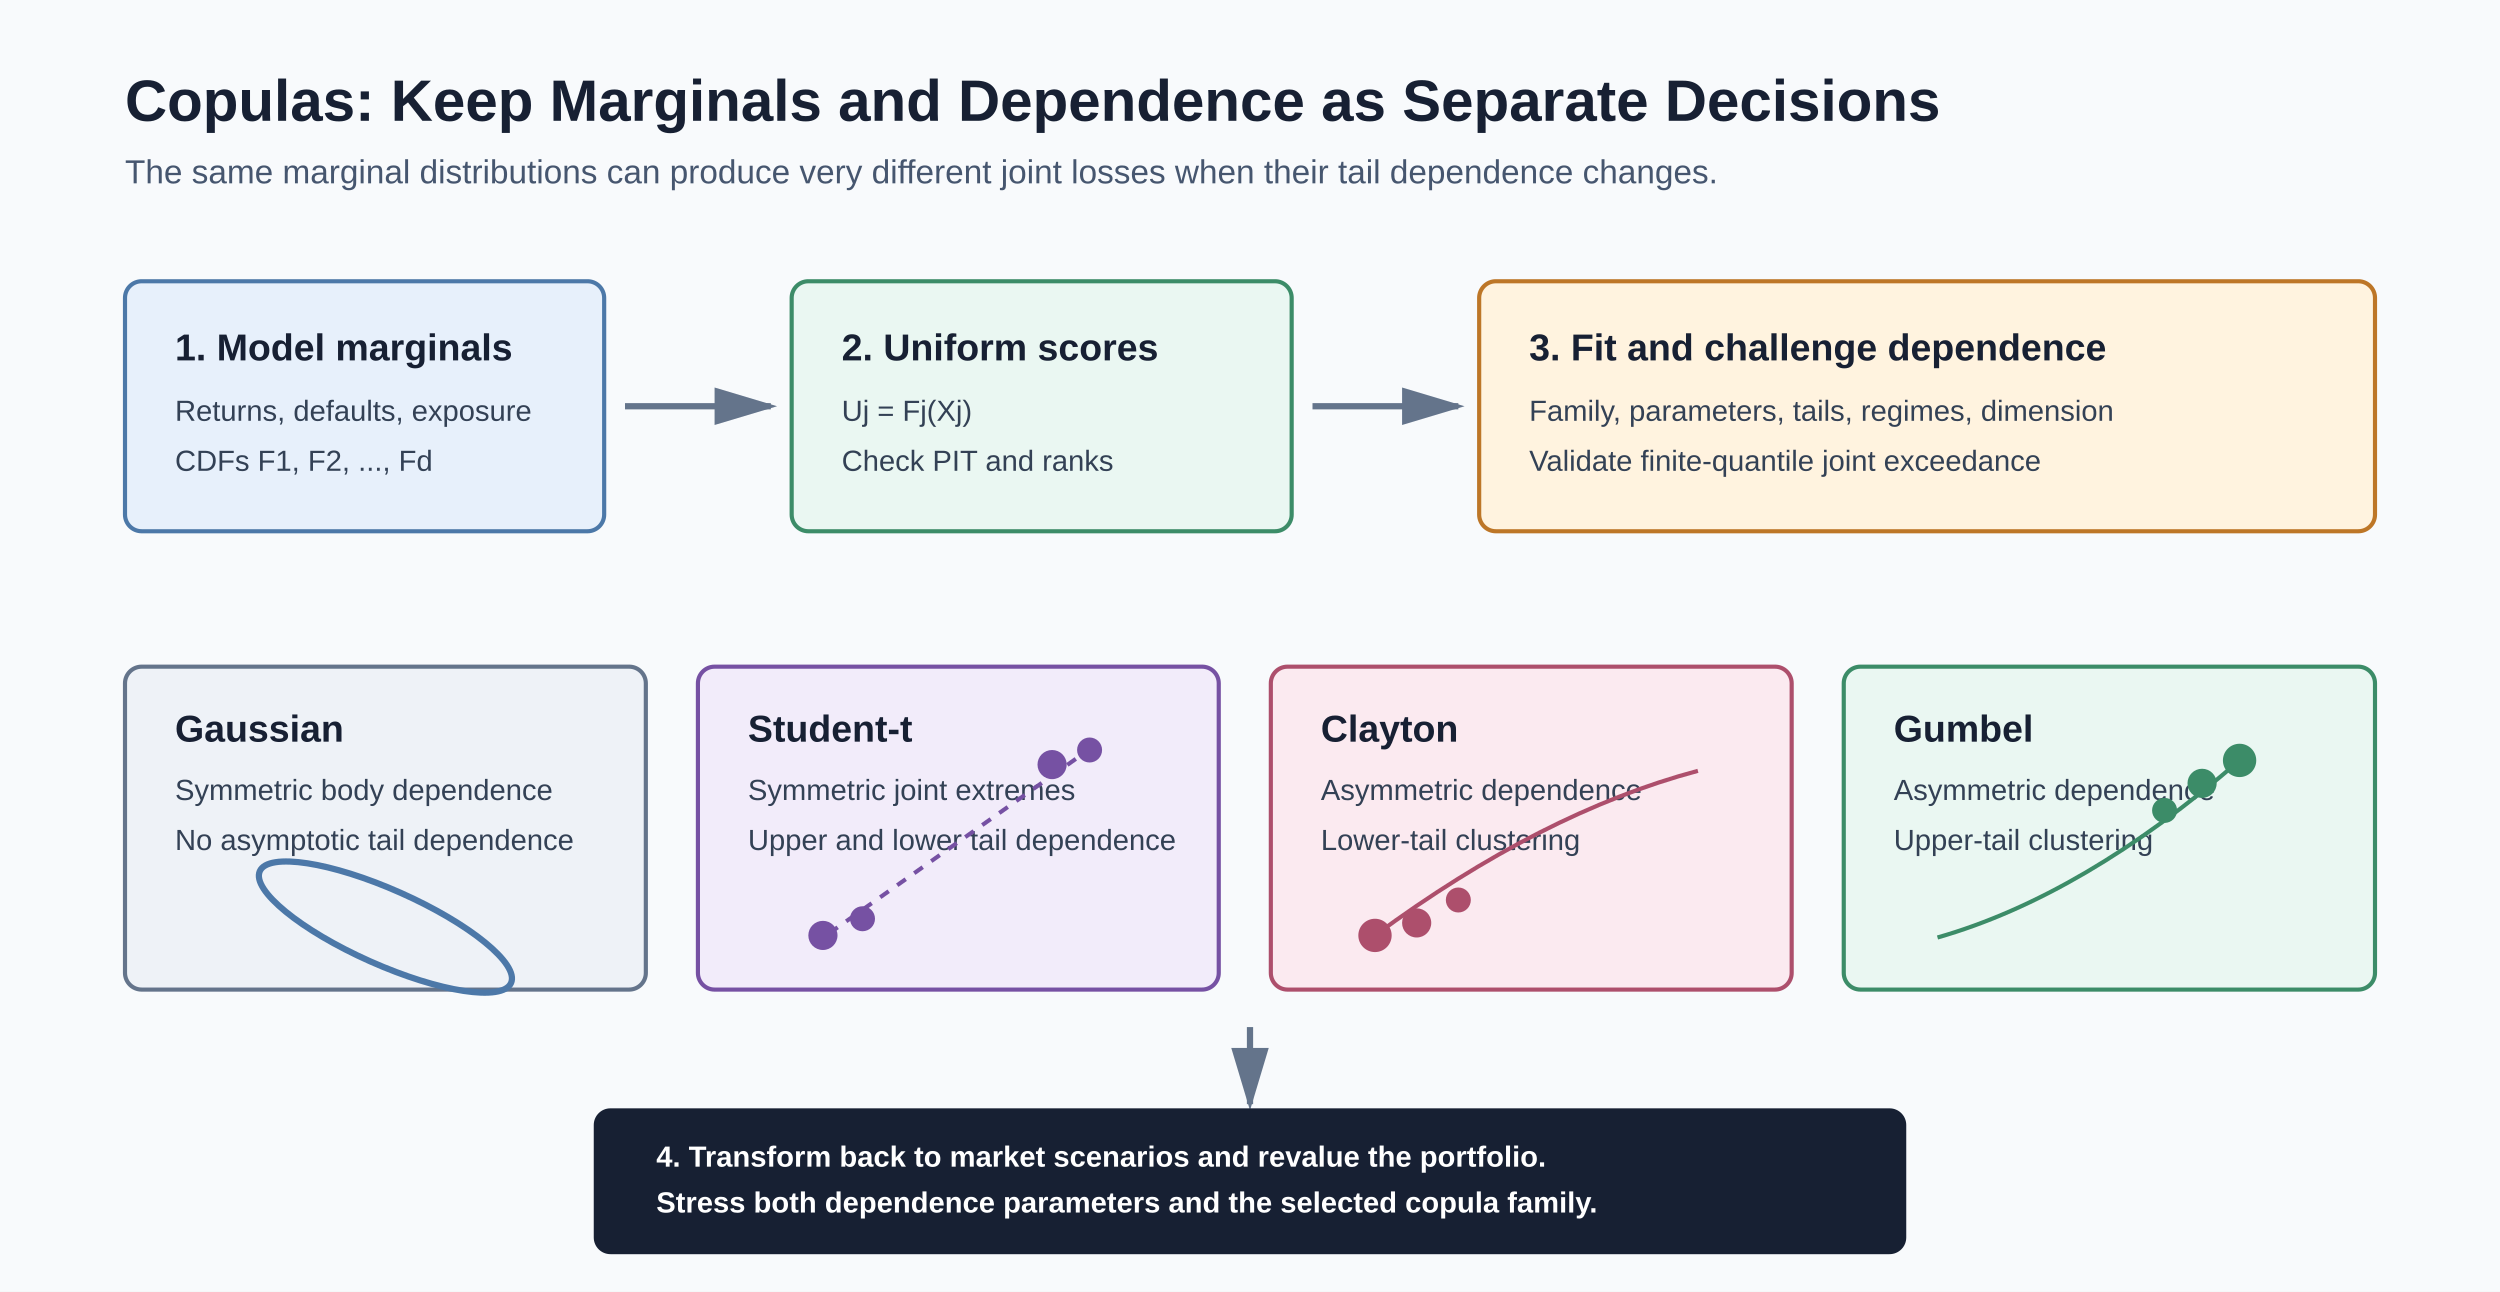
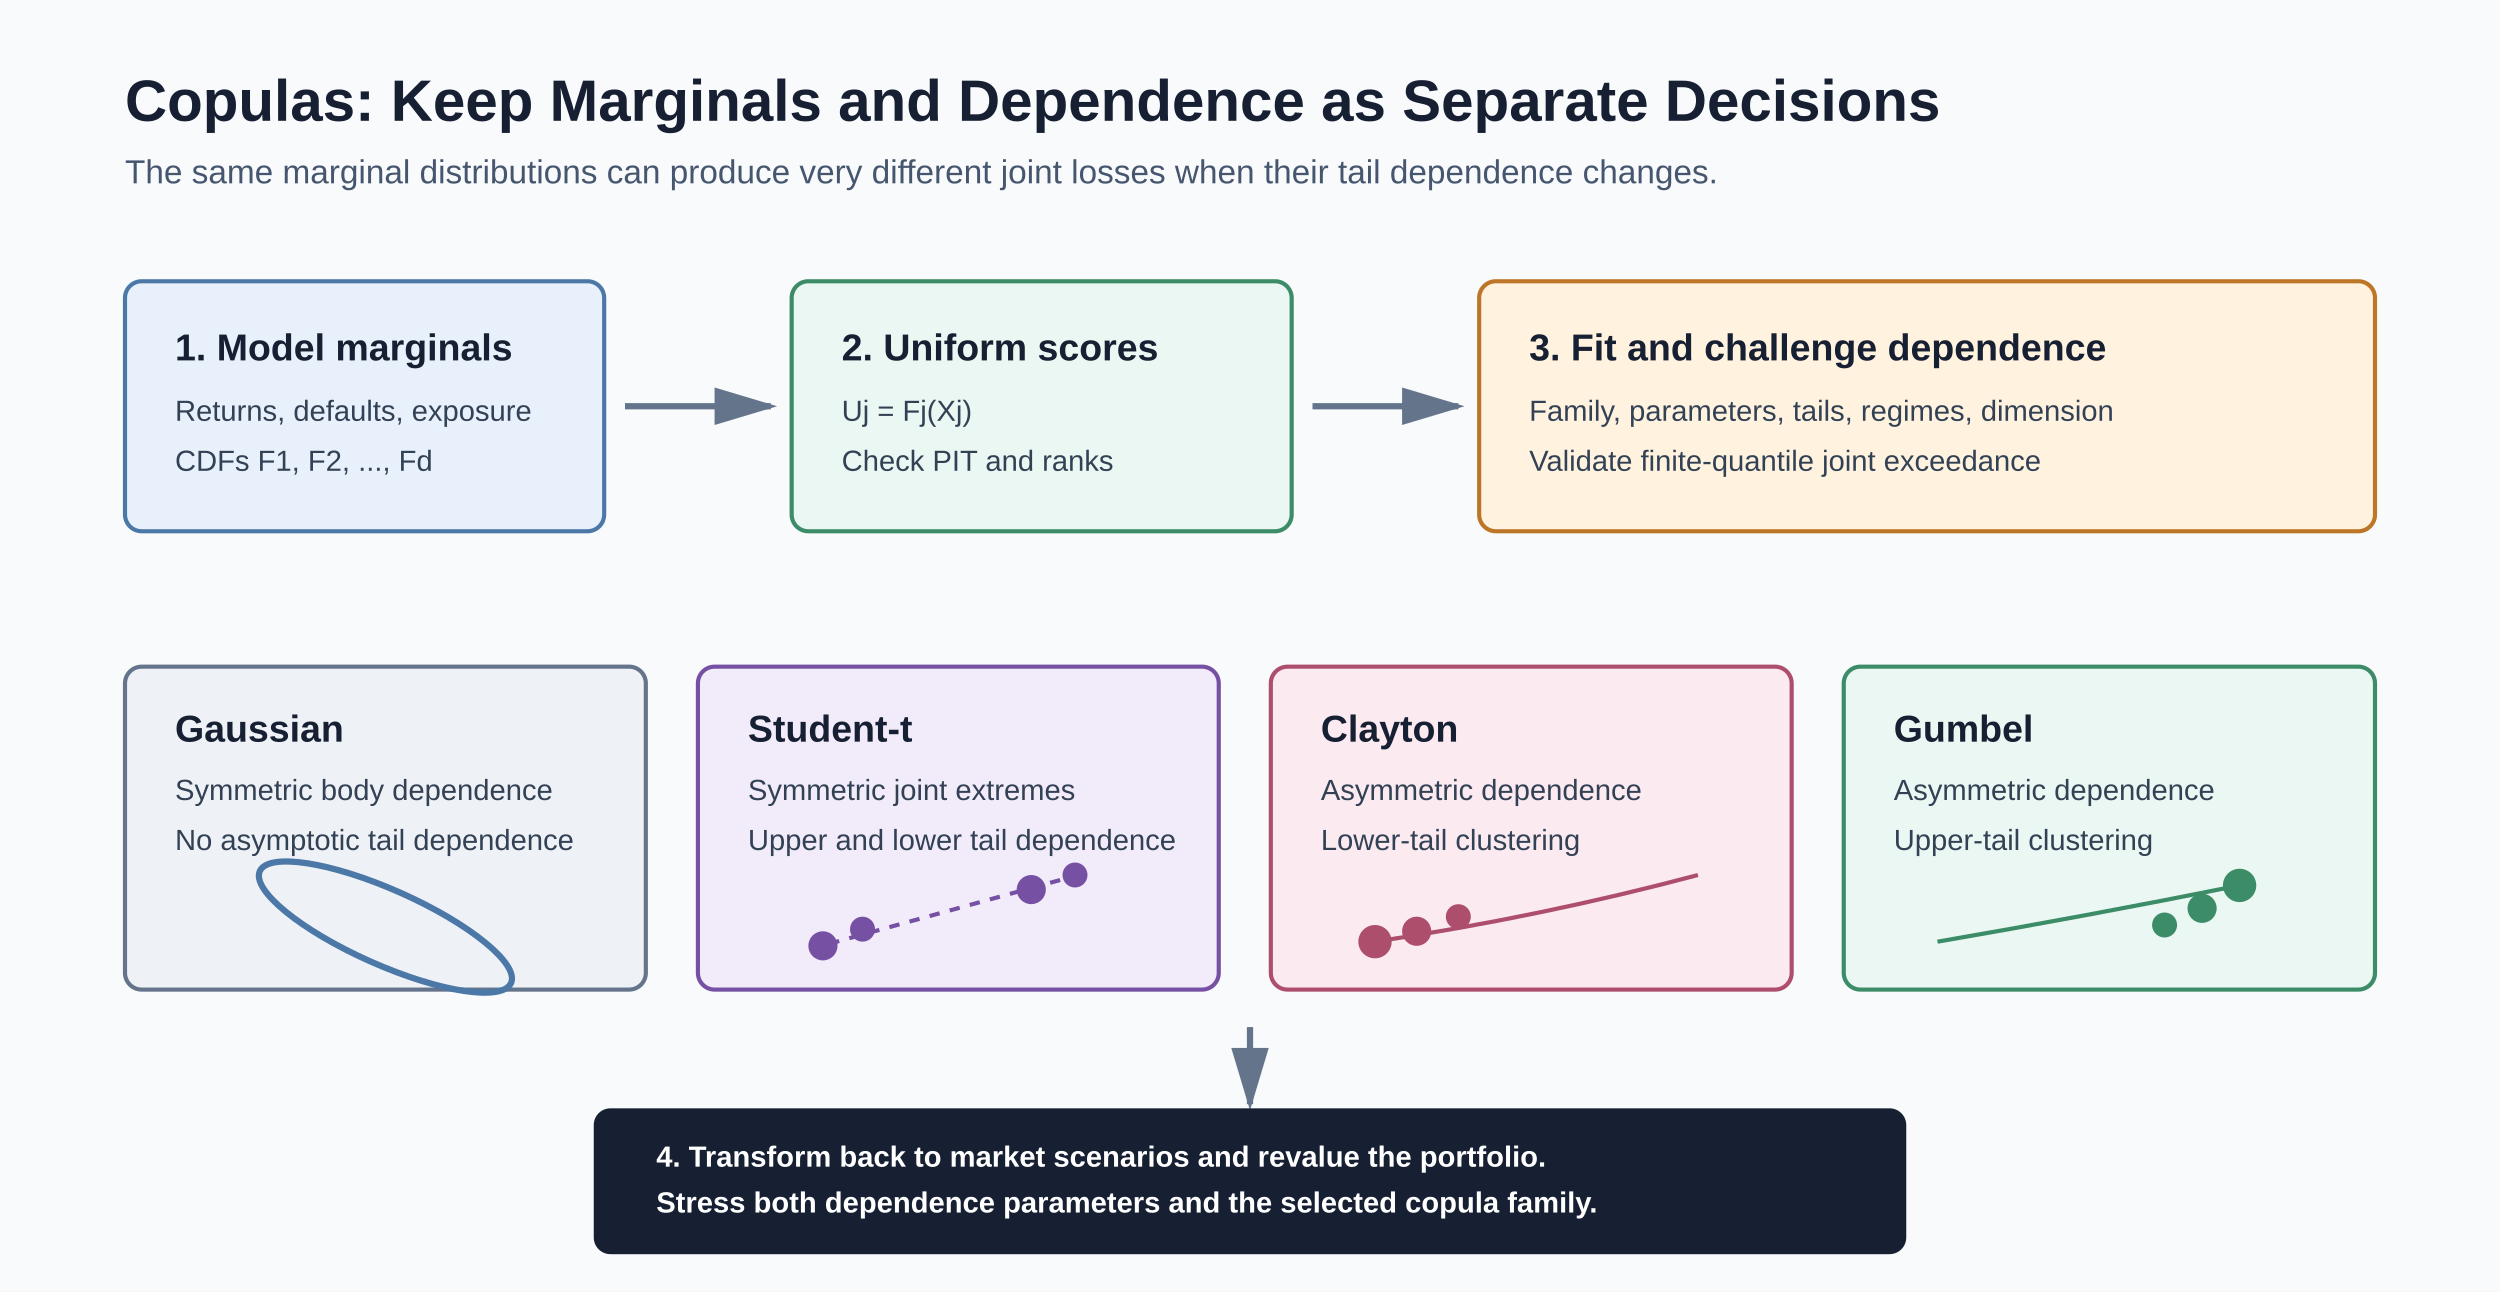
<svg xmlns="http://www.w3.org/2000/svg" width="1200" height="620" viewBox="0 0 1200 620" role="img" aria-labelledby="title desc">
  <style>.title{font:700 28px Arial,sans-serif;fill:#172033}.sub{font:400 16px Arial,sans-serif;fill:#46566f}.head{font:700 18px Arial,sans-serif;fill:#172033}.body{font:400 14px Arial,sans-serif;fill:#334155}.small{font:400 13px Arial,sans-serif;fill:#46566f}.tag{font:700 14px Arial,sans-serif;fill:#fff}</style>
  <defs>
    <marker id="arrow" markerWidth="10" markerHeight="10" refX="9" refY="3" orient="auto">
      <path d="M0 0L10 3L0 6Z" fill="#64748b" />
    </marker>
  </defs>
  <rect width="1200" height="620" fill="#f8fafc" />
  <text x="60" y="58" class="title">Copulas: Keep Marginals and Dependence as Separate Decisions</text>
  <text x="60" y="88" class="sub">The same marginal distributions can produce very different joint losses when their tail dependence changes.</text>
  <rect x="60" y="135" width="230" height="120" rx="8" fill="#e7f0fb" stroke="#4c78a8" stroke-width="2" />
  <text x="84" y="173" class="head">1. Model marginals</text>
  <text x="84" y="202" class="body">Returns, defaults, exposure</text>
  <text x="84" y="226" class="body">CDFs F1, F2, ..., Fd</text>
  <path d="M300 195L370 195" stroke="#64748b" stroke-width="3" marker-end="url(#arrow)" />
  <rect x="380" y="135" width="240" height="120" rx="8" fill="#eaf7f2" stroke="#3c8c68" stroke-width="2" />
  <text x="404" y="173" class="head">2. Uniform scores</text>
  <text x="404" y="202" class="body">Uj = Fj(Xj)</text>
  <text x="404" y="226" class="body">Check PIT and ranks</text>
  <path d="M630 195L700 195" stroke="#64748b" stroke-width="3" marker-end="url(#arrow)" />
  <rect x="710" y="135" width="430" height="120" rx="8" fill="#fff3df" stroke="#bd7627" stroke-width="2" />
  <text x="734" y="173" class="head">3. Fit and challenge dependence</text>
  <text x="734" y="202" class="body">Family, parameters, tails, regimes, dimension</text>
  <text x="734" y="226" class="body">Validate finite-quantile joint exceedance</text>
  <rect x="60" y="320" width="250" height="155" rx="8" fill="#eef2f7" stroke="#64748b" stroke-width="2" />
  <text x="84" y="356" class="head">Gaussian</text>
  <text x="84" y="384" class="body">Symmetric body dependence</text>
  <text x="84" y="408" class="body">No asymptotic tail dependence</text>
  <ellipse cx="185" cy="445" rx="66" ry="18" transform="rotate(24 185 445)" fill="none" stroke="#4c78a8" stroke-width="3" />
  <rect x="335" y="320" width="250" height="155" rx="8" fill="#f2ecfa" stroke="#7651a3" stroke-width="2" />
  <text x="359" y="356" class="head">Student-t</text>
  <text x="359" y="384" class="body">Symmetric joint extremes</text>
  <text x="359" y="408" class="body">Upper and lower tail dependence</text>
-   <circle cx="395" cy="449" r="7" fill="#7651a3" />
-   <circle cx="414" cy="441" r="6" fill="#7651a3" />
-   <circle cx="505" cy="367" r="7" fill="#7651a3" />
-   <circle cx="523" cy="360" r="6" fill="#7651a3" />
-   <path d="M398 448L521 361" stroke="#7651a3" stroke-width="2" stroke-dasharray="5 5" />
+   <circle cx="395" cy="454" r="7" fill="#7651a3" />
+   <circle cx="414" cy="446" r="6" fill="#7651a3" />
+   <circle cx="495" cy="427" r="7" fill="#7651a3" />
+   <circle cx="516" cy="420" r="6" fill="#7651a3" />
+   <path d="M398 453L514 421" stroke="#7651a3" stroke-width="2" stroke-dasharray="5 5" />
  <rect x="610" y="320" width="250" height="155" rx="8" fill="#fbeaf0" stroke="#ad4f6c" stroke-width="2" />
  <text x="634" y="356" class="head">Clayton</text>
  <text x="634" y="384" class="body">Asymmetric dependence</text>
  <text x="634" y="408" class="body">Lower-tail clustering</text>
-   <circle cx="660" cy="449" r="8" fill="#ad4f6c" />
-   <circle cx="680" cy="443" r="7" fill="#ad4f6c" />
-   <circle cx="700" cy="432" r="6" fill="#ad4f6c" />
-   <path d="M660 449Q740 390 815 370" fill="none" stroke="#ad4f6c" stroke-width="2" />
+   <circle cx="660" cy="452" r="8" fill="#ad4f6c" />
+   <circle cx="680" cy="447" r="7" fill="#ad4f6c" />
+   <circle cx="700" cy="440" r="6" fill="#ad4f6c" />
+   <path d="M660 452Q740 440 815 420" fill="none" stroke="#ad4f6c" stroke-width="2" />
  <rect x="885" y="320" width="255" height="155" rx="8" fill="#eaf7f2" stroke="#3c8c68" stroke-width="2" />
  <text x="909" y="356" class="head">Gumbel</text>
  <text x="909" y="384" class="body">Asymmetric dependence</text>
  <text x="909" y="408" class="body">Upper-tail clustering</text>
-   <path d="M930 450Q1000 430 1075 365" fill="none" stroke="#3c8c68" stroke-width="2" />
-   <circle cx="1075" cy="365" r="8" fill="#3c8c68" />
-   <circle cx="1057" cy="376" r="7" fill="#3c8c68" />
-   <circle cx="1039" cy="389" r="6" fill="#3c8c68" />
+   <path d="M930 452Q1000 440 1075 425" fill="none" stroke="#3c8c68" stroke-width="2" />
+   <circle cx="1075" cy="425" r="8" fill="#3c8c68" />
+   <circle cx="1057" cy="436" r="7" fill="#3c8c68" />
+   <circle cx="1039" cy="444" r="6" fill="#3c8c68" />
  <path d="M600 493L600 530" stroke="#64748b" stroke-width="3" marker-end="url(#arrow)" />
  <rect x="285" y="532" width="630" height="70" rx="8" fill="#172033" />
  <text x="315" y="560" class="tag">4. Transform back to market scenarios and revalue the portfolio.</text>
  <text x="315" y="582" class="tag">Stress both dependence parameters and the selected copula family.</text>
</svg>
